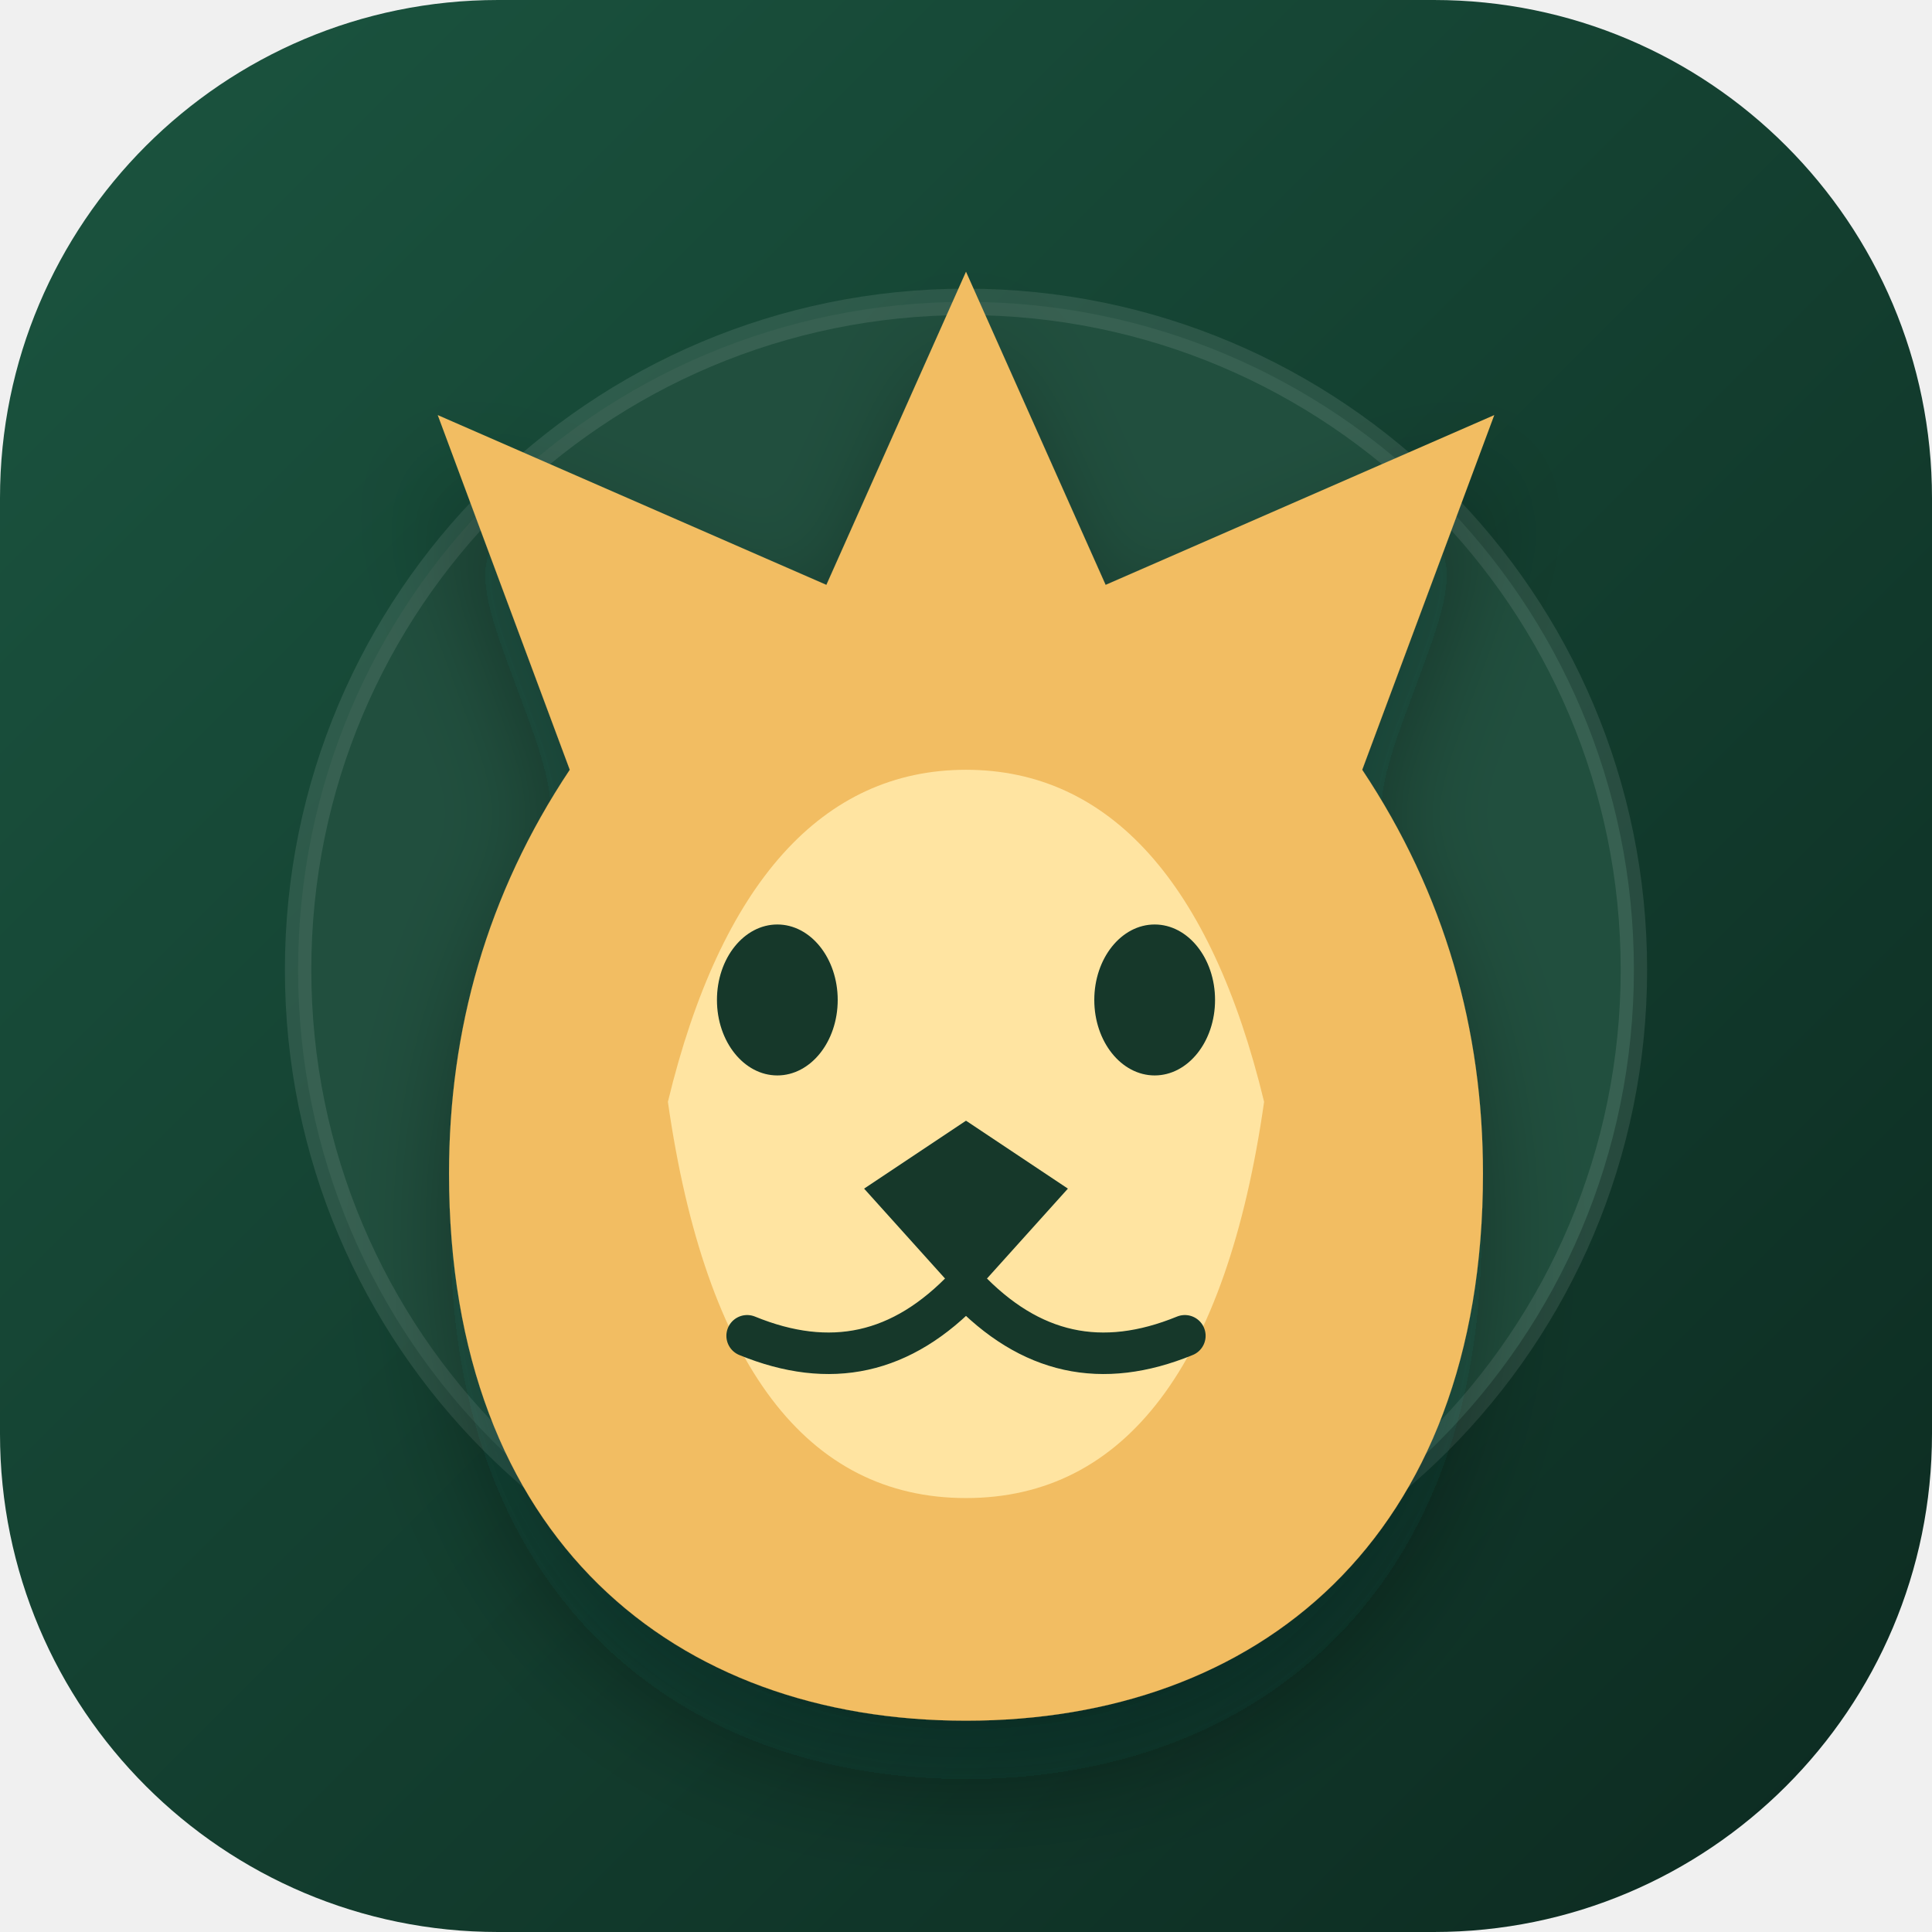
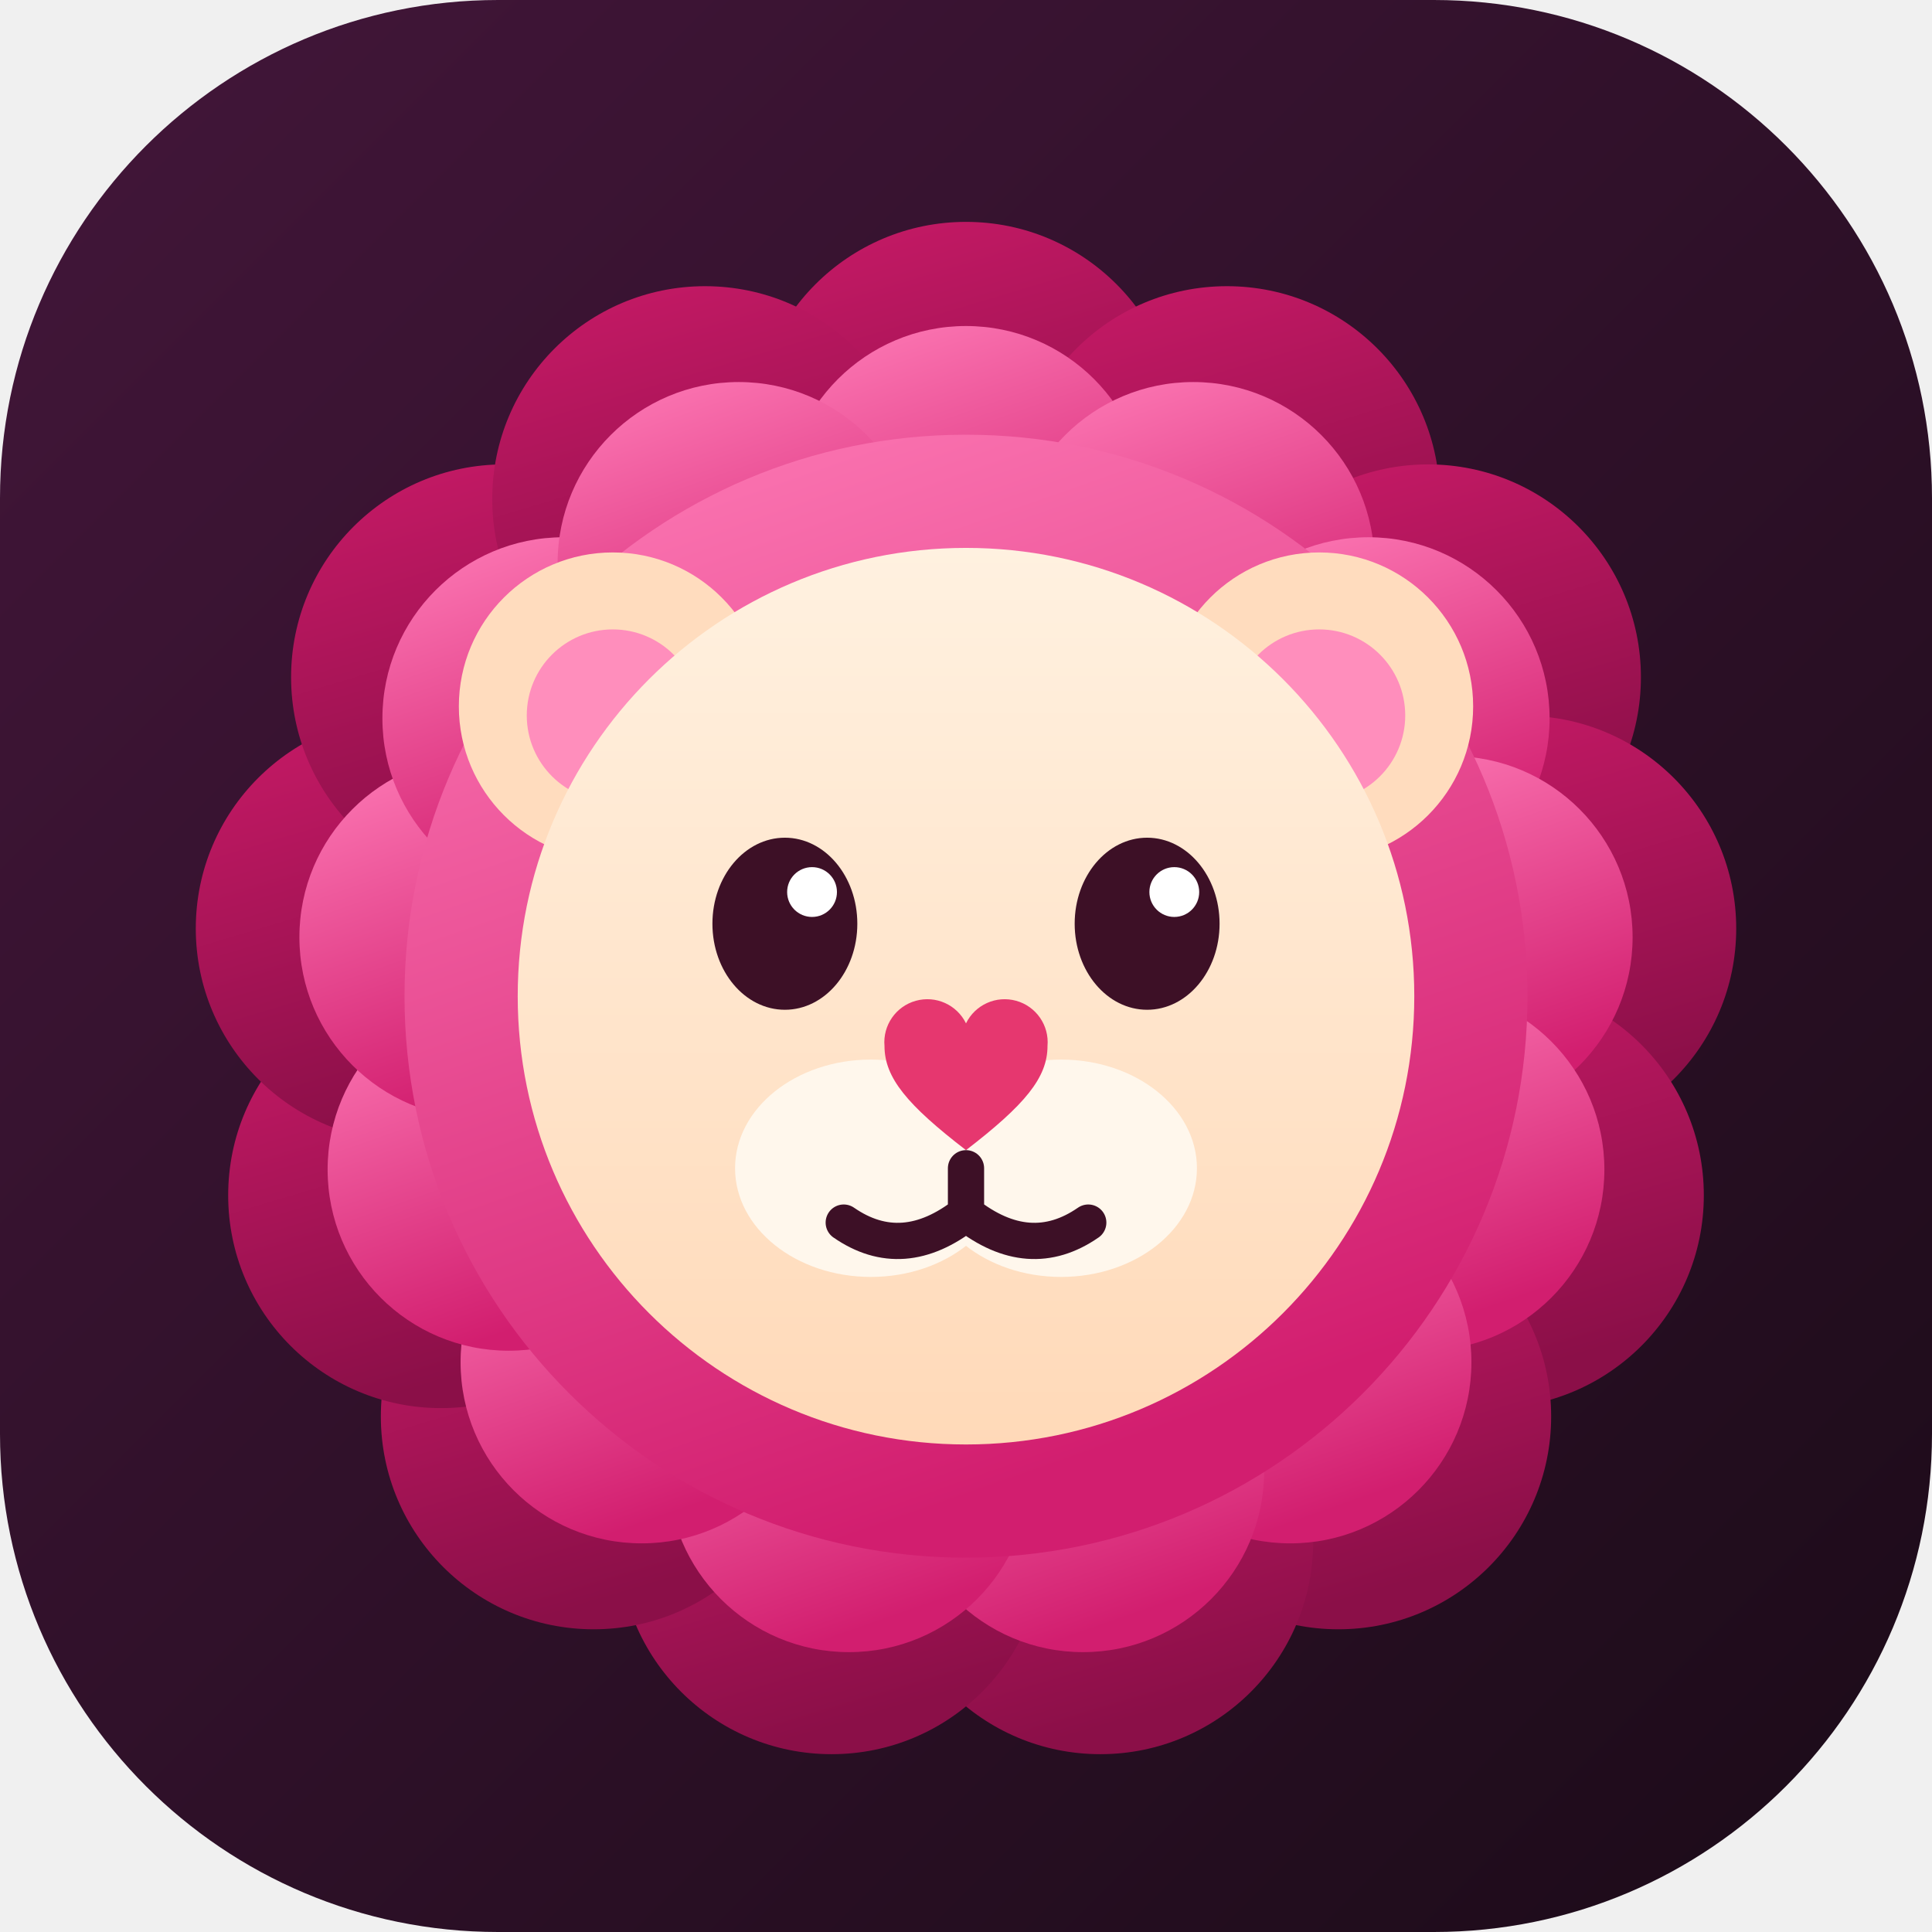
- <svg xmlns="http://www.w3.org/2000/svg" viewBox="0 0 512 512">
+ <svg xmlns="http://www.w3.org/2000/svg" viewBox="0 0 512 512" role="img" aria-hidden="true">
  <defs>
-     <linearGradient id="bg" x1="0" y1="0" x2="1" y2="1">
-       <stop offset="0" stop-color="#1B5540" />
-       <stop offset="1" stop-color="#0C2A20" />
+     <linearGradient id="_R_0_-badge" x1="0" y1="0" x2="1" y2="1">
+       <stop offset="0" stop-color="#43163a" />
+       <stop offset="1" stop-color="#1b0b18" />
    </linearGradient>
-     <filter id="shadow" x="-30%" y="-30%" width="160%" height="160%">
-       <feDropShadow dx="0" dy="16" stdDeviation="14" flood-color="#071B14" flood-opacity=".34" />
-     </filter>
  </defs>
-   <rect width="512" height="512" rx="132" fill="url(#bg)" />
-   <circle cx="256" cy="257" r="177" fill="#214F3E" stroke="#FFFFFF" stroke-opacity=".1" stroke-width="7" />
-   <g filter="url(#shadow)">
-     <path d="M151 204 116 110l103 45 37-83 37 83 103-45-35 94c22 33 32 69 32 107 0 97-60 145-137 145s-137-48-137-145c0-38 10-74 32-107Z" fill="#F2BD62" />
-     <path d="M177 292c14-58 41-88 79-88s65 30 79 88c-10 70-37 105-79 105s-69-35-79-105Z" fill="#FFE4A1" />
-     <ellipse cx="206" cy="265" rx="16" ry="20" fill="#12372A" />
-     <ellipse cx="306" cy="265" rx="16" ry="20" fill="#12372A" />
-     <path d="m229 315 27-18 27 18-27 30-27-30Z" fill="#12372A" />
-     <path d="M256 341c-17 18-36 22-58 13M256 341c17 18 36 22 58 13" fill="none" stroke="#12372A" stroke-width="11" stroke-linecap="round" />
+   <rect width="512" height="512" rx="132" fill="url(#_R_0_-badge)" />
+   <g transform="translate(256 264) scale(1.2) translate(-256 -262)">
+     <defs>
+       <linearGradient id="_R_0_-art-mane" x1="0" y1="0" x2="0.35" y2="1">
+         <stop offset="0" stop-color="#ff7cb7" />
+         <stop offset="1" stop-color="#d21e6f" />
+       </linearGradient>
+       <linearGradient id="_R_0_-art-fringe" x1="0" y1="0" x2="0.3" y2="1">
+         <stop offset="0" stop-color="#c81a67" />
+         <stop offset="1" stop-color="#8b0f48" />
+       </linearGradient>
+       <linearGradient id="_R_0_-art-face" x1="0" y1="0" x2="0" y2="1">
+         <stop offset="0" stop-color="#fff1e0" />
+         <stop offset="1" stop-color="#ffd9b8" />
+       </linearGradient>
+     </defs>
+     <g fill="url(#_R_0_-art-fringe)">
+       <circle cx="256" cy="138" r="47" />
+       <circle cx="313.626" cy="152.203" r="47" />
+       <circle cx="358.05" cy="191.56" r="47" />
+       <circle cx="379.096" cy="247.053" r="47" />
+       <circle cx="371.942" cy="305.971" r="47" />
+       <circle cx="338.227" cy="354.815" r="47" />
+       <circle cx="285.675" cy="382.397" r="47" />
+       <circle cx="226.325" cy="382.397" r="47" />
+       <circle cx="173.773" cy="354.815" r="47" />
+       <circle cx="140.058" cy="305.971" r="47" />
+       <circle cx="132.904" cy="247.053" r="47" />
+       <circle cx="153.95" cy="191.56" r="47" />
+       <circle cx="198.374" cy="152.203" r="47" />
+     </g>
+     <g fill="url(#_R_0_-art-mane)">
+       <circle cx="256" cy="154" r="40" />
+       <circle cx="306.19" cy="166.371" r="40" />
+       <circle cx="344.882" cy="200.649" r="40" />
+       <circle cx="363.213" cy="248.982" r="40" />
+       <circle cx="356.982" cy="300.297" r="40" />
+       <circle cx="327.617" cy="342.839" r="40" />
+       <circle cx="281.846" cy="366.862" r="40" />
+       <circle cx="230.154" cy="366.862" r="40" />
+       <circle cx="184.383" cy="342.839" r="40" />
+       <circle cx="155.018" cy="300.297" r="40" />
+       <circle cx="148.787" cy="248.982" r="40" />
+       <circle cx="167.118" cy="200.649" r="40" />
+       <circle cx="205.81" cy="166.371" r="40" />
+       <circle cx="256" cy="262" r="124" />
+     </g>
+     <g>
+       <circle cx="178" cy="198" r="34" fill="#ffdcbe" />
+       <circle cx="334" cy="198" r="34" fill="#ffdcbe" />
+       <circle cx="178" cy="200" r="19" fill="#ff8ebc" />
+       <circle cx="334" cy="200" r="19" fill="#ff8ebc" />
+     </g>
+     <circle cx="256" cy="262" r="99" fill="url(#_R_0_-art-face)" />
+     <g>
+       <ellipse cx="216" cy="246" rx="16" ry="19" fill="#3d1026" />
+       <ellipse cx="296" cy="246" rx="16" ry="19" fill="#3d1026" />
+       <circle cx="222" cy="239" r="5.5" fill="#fff" />
+       <circle cx="302" cy="239" r="5.5" fill="#fff" />
+     </g>
+     <g>
+       <ellipse cx="235" cy="300" rx="30" ry="24" fill="#fff7ec" />
+       <ellipse cx="277" cy="300" rx="30" ry="24" fill="#fff7ec" />
+       <path d="M256 296 c-13 -10 -18 -16 -18 -23 a9.5 9.5 0 0 1 18 -5 a9.5 9.5 0 0 1 18 5 c0 7 -5 13 -18 23 Z" fill="#e6376f" />
+     </g>
+     <path d="M256 300 v10 M256 310 q-14 11 -27 2 M256 310 q14 11 27 2" fill="none" stroke="#3d1026" stroke-width="8" stroke-linecap="round" stroke-linejoin="round" />
  </g>
</svg>
